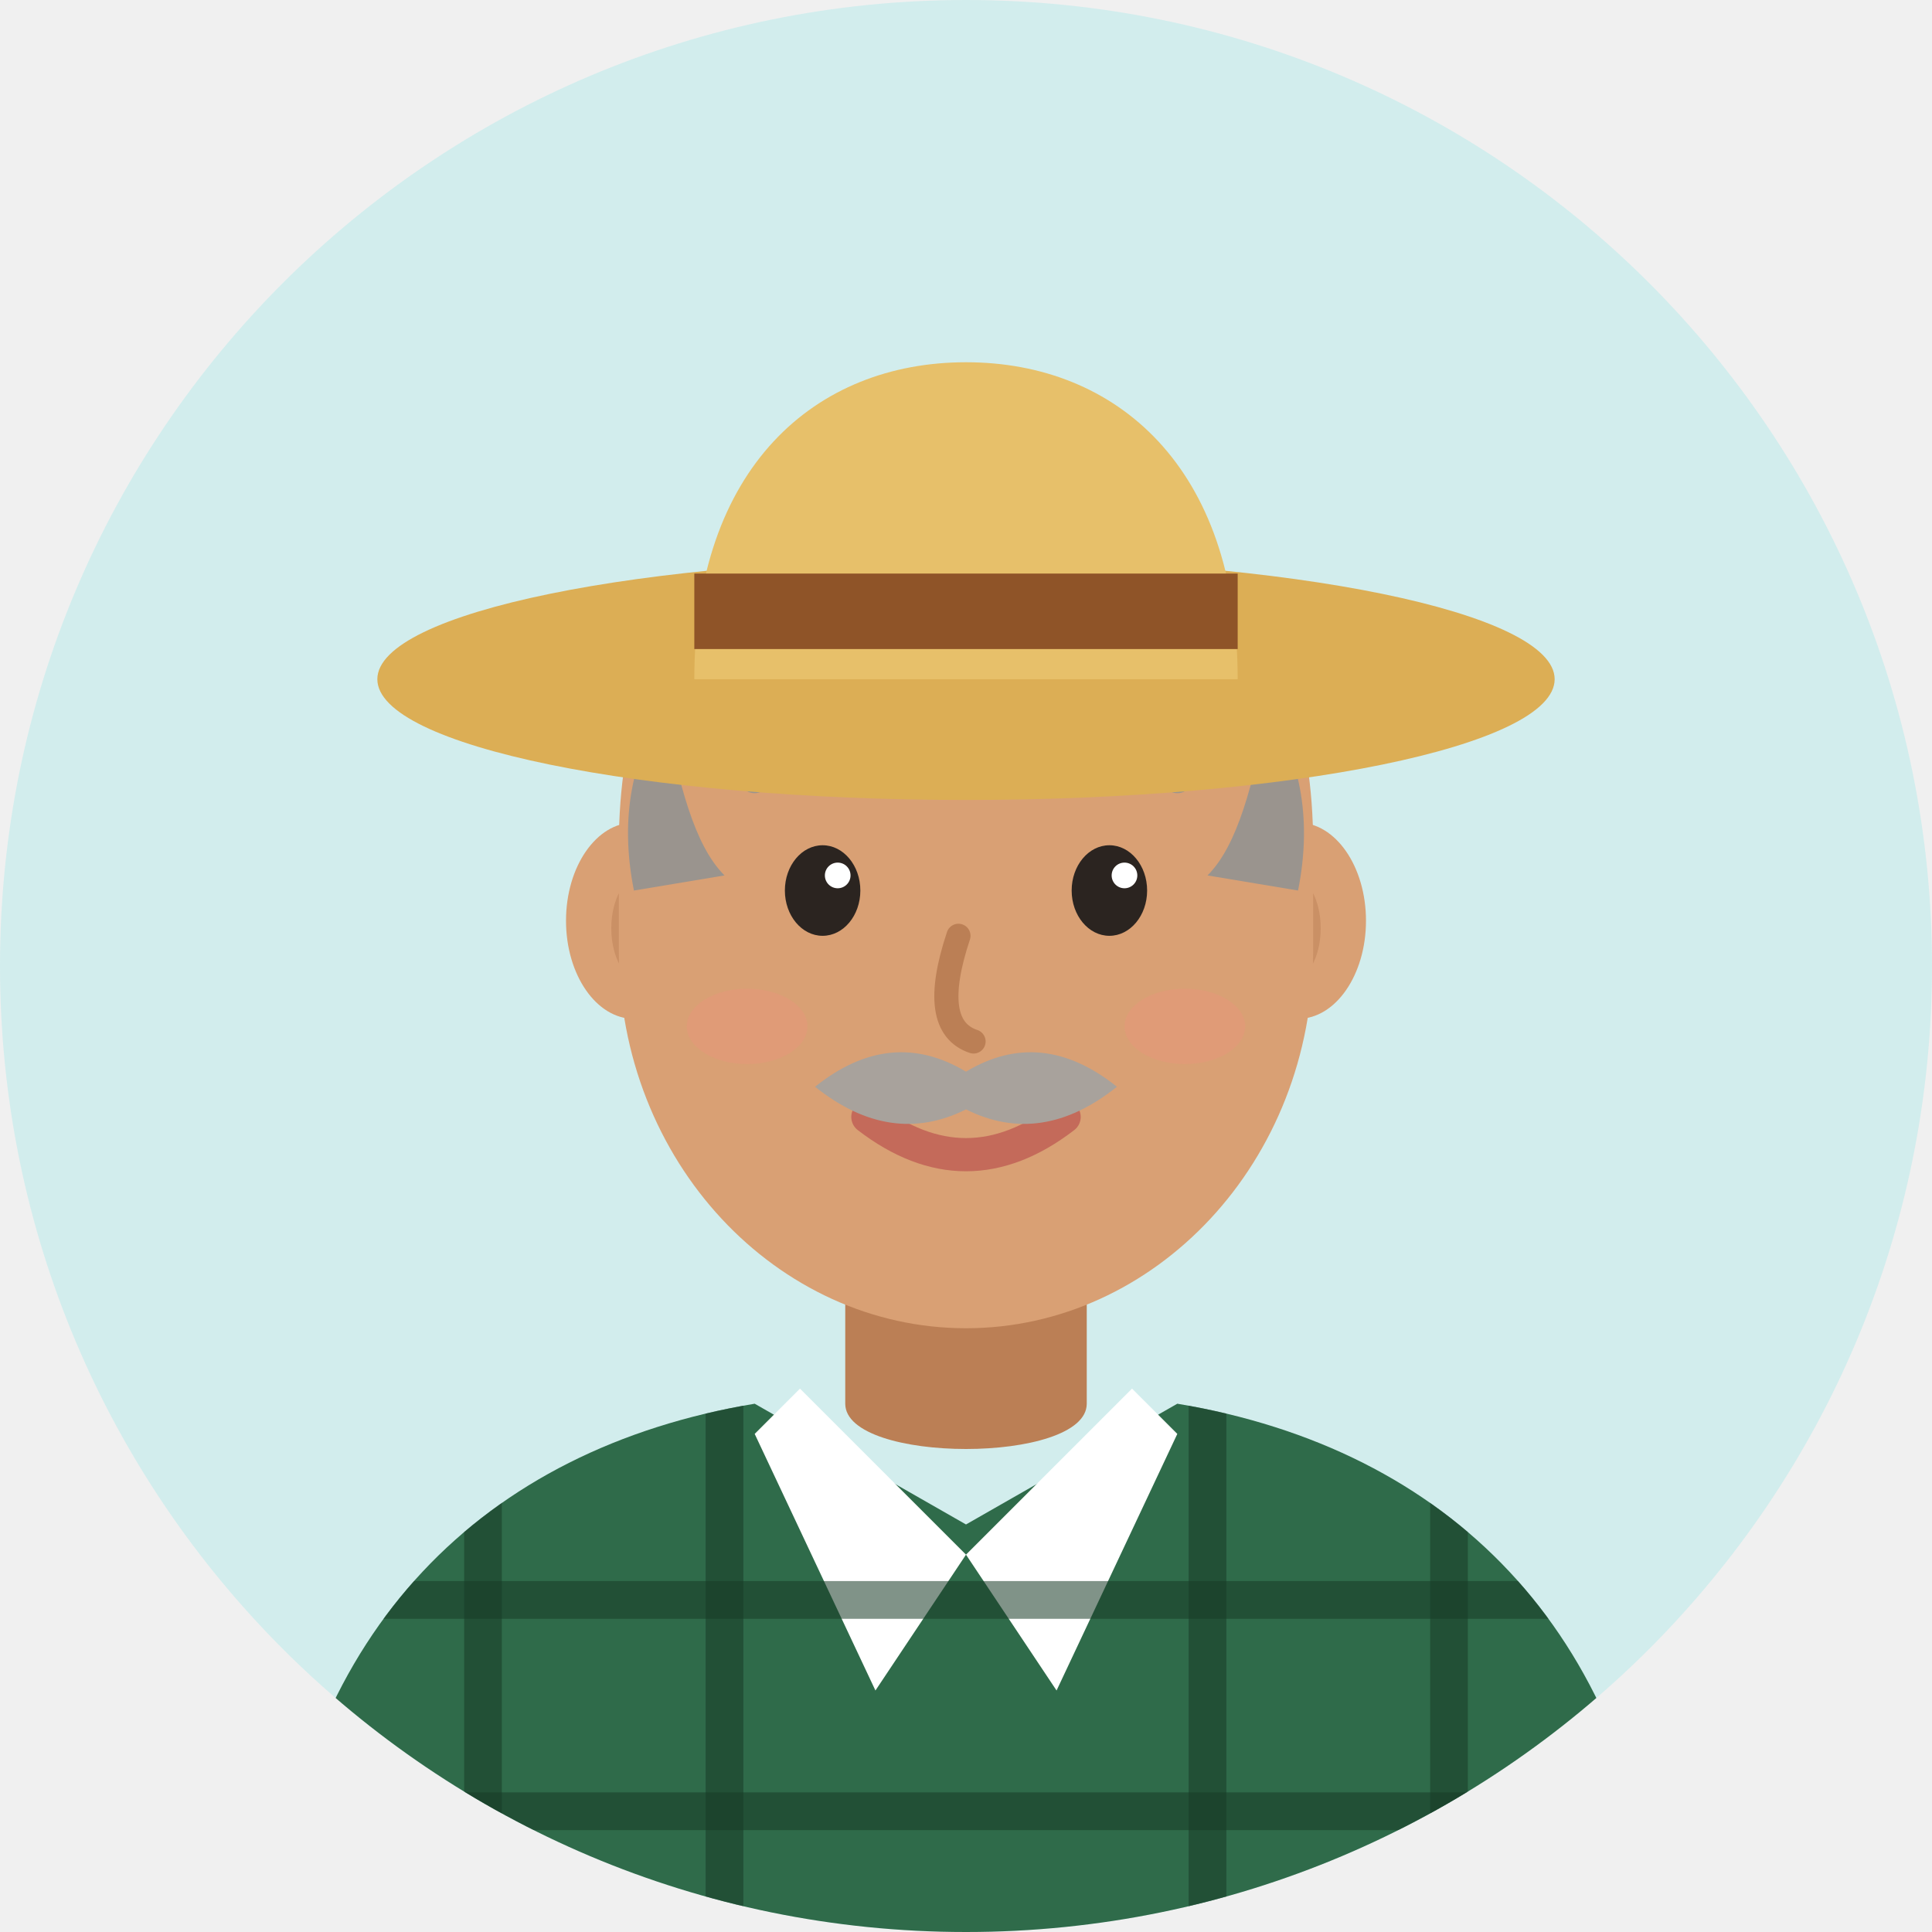
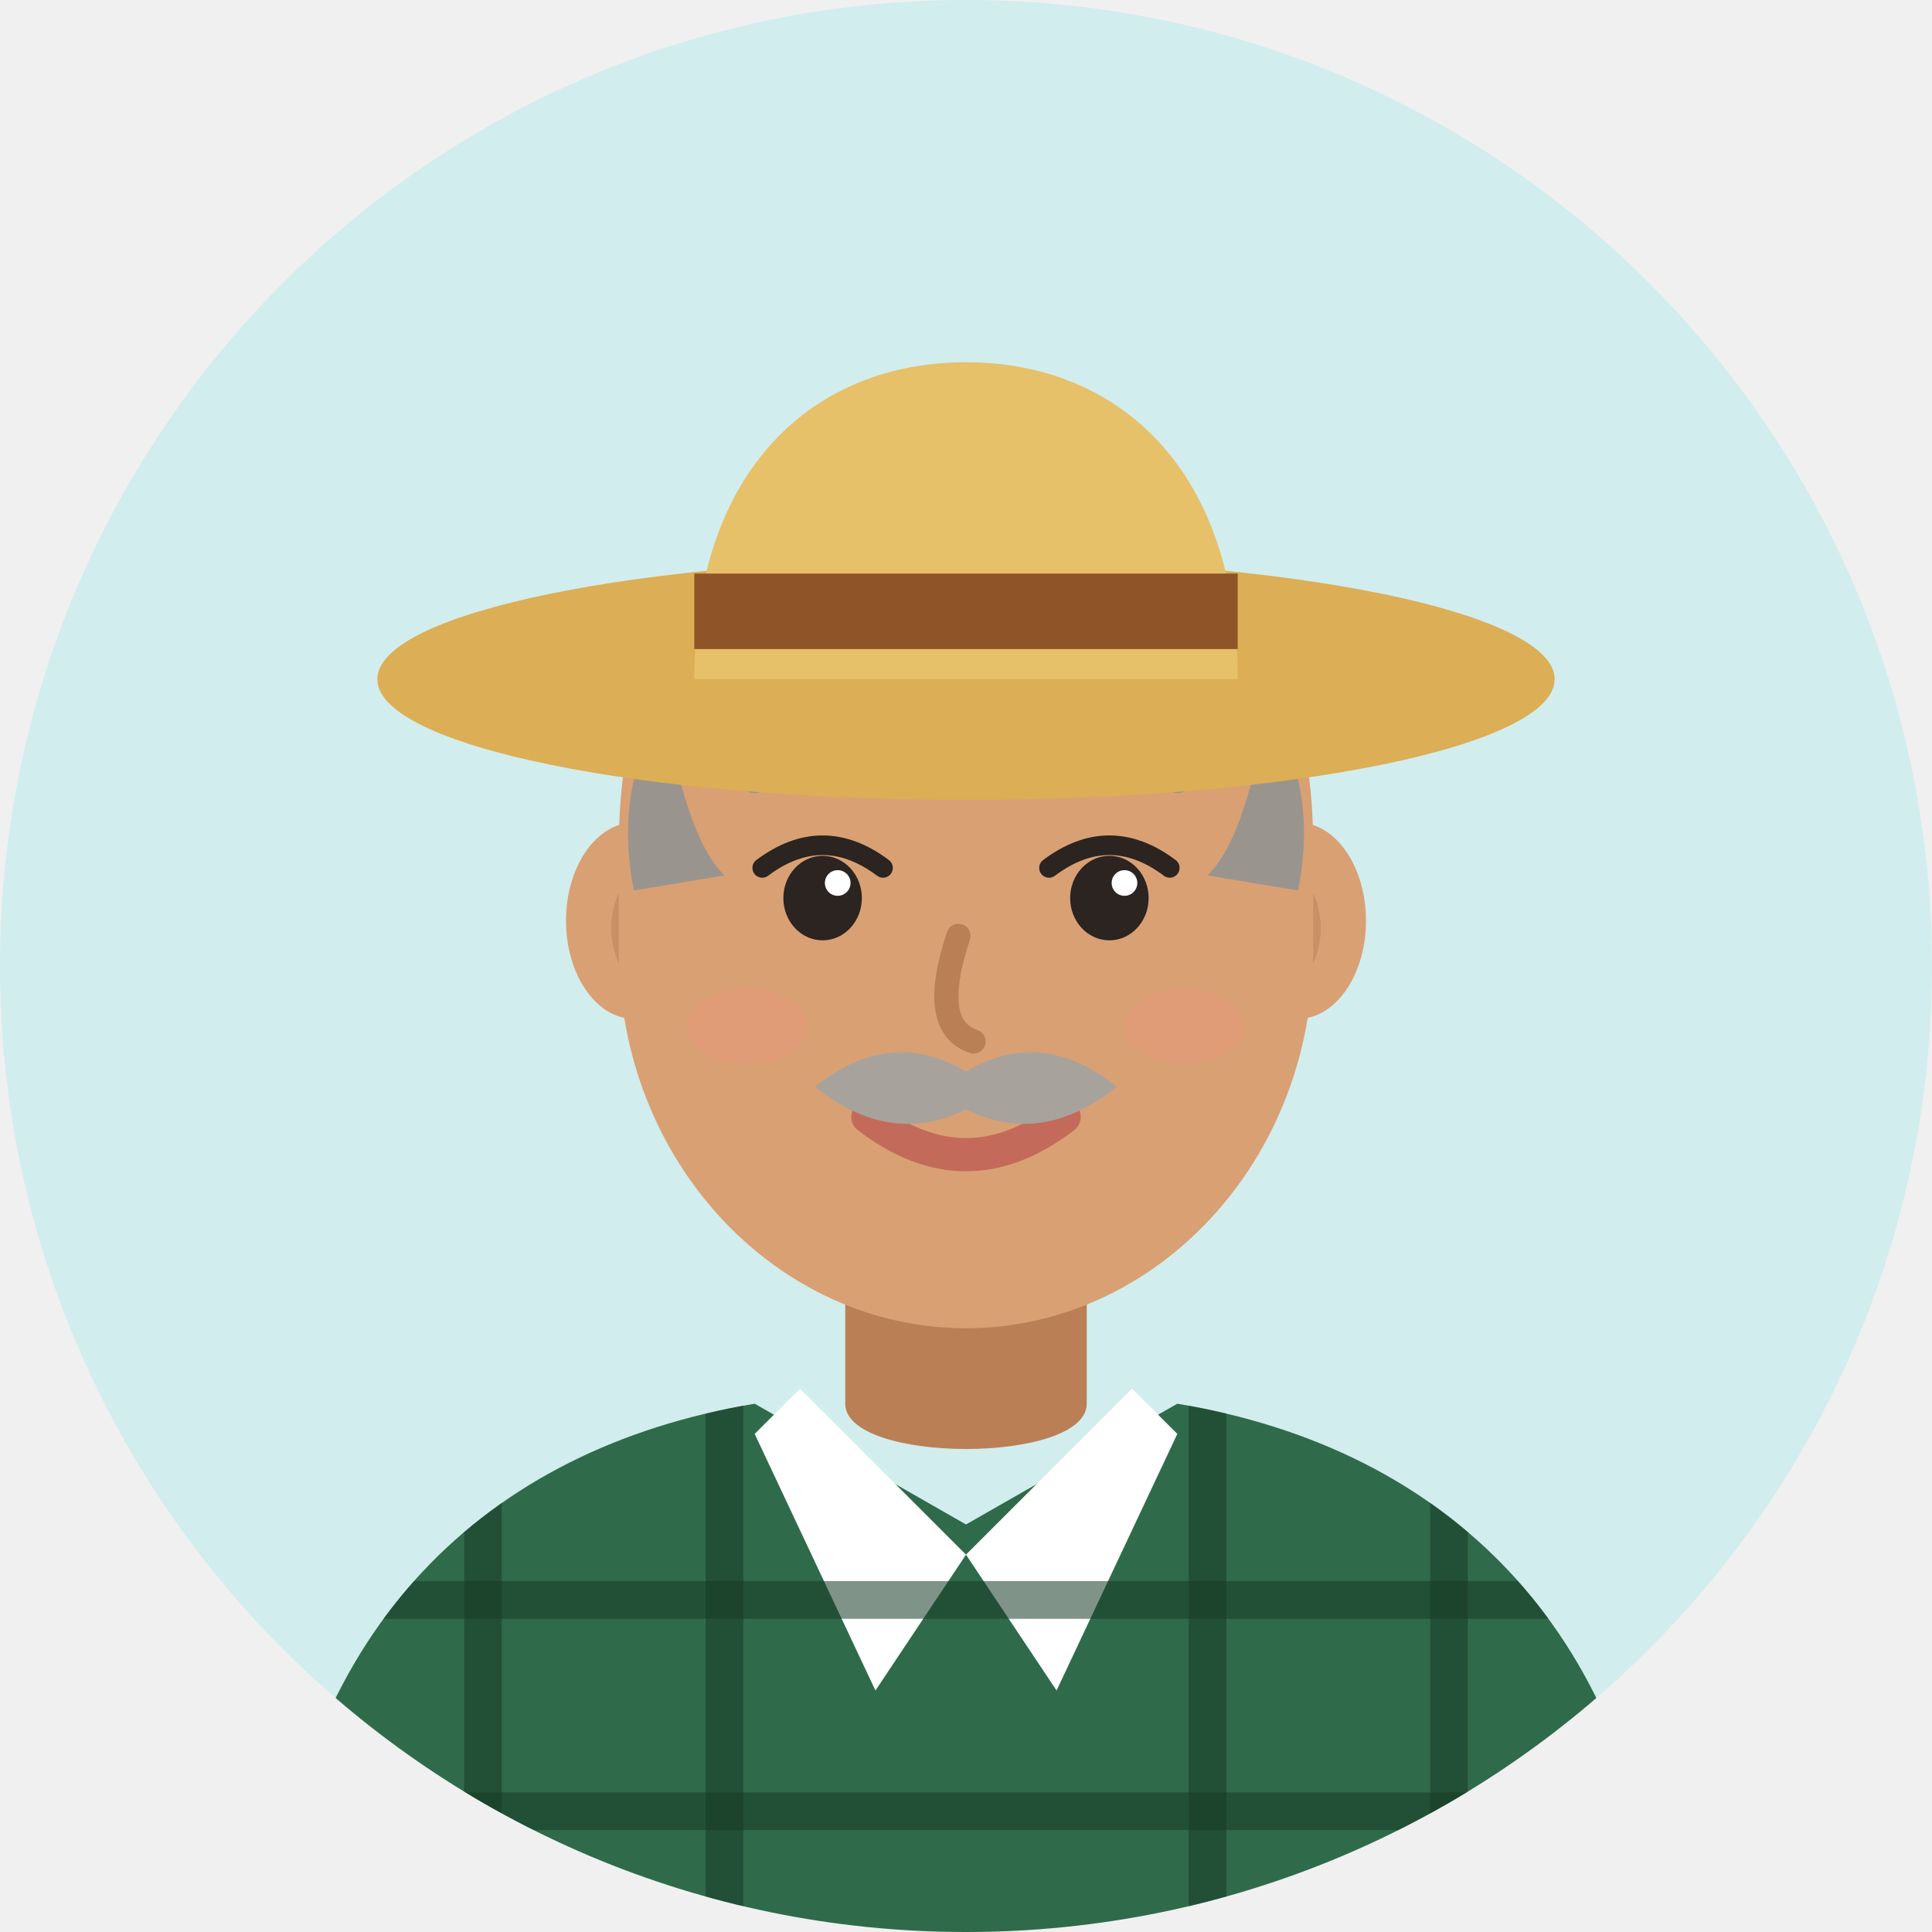
<svg xmlns="http://www.w3.org/2000/svg" viewBox="0 0 256 256" role="img" aria-label="Campo e agronegócio, homem">
  <defs>
    <clipPath id="c">
      <circle cx="128" cy="128" r="128" />
    </clipPath>
  </defs>
  <circle cx="128" cy="128" r="128" fill="#d2eded" />
  <g clip-path="url(#c)">
    <path d="M112 160h32v26c0 8-32 8-32 0z" fill="#bb7f55" />
    <path d="M36 256c4-40 28-64 64-70l28 16 28-16c36 6 60 30 64 70z" fill="#2f6b4a" />
    <path d="M106 184l22 22-12 18-16-34zM150 184l-22 22 12 18 16-34z" fill="#ffffff" />
    <clipPath id="pb">
      <path d="M36 256c4-40 28-64 64-70l28 16 28-16c36 6 60 30 64 70z" />
    </clipPath>
    <g clip-path="url(#pb)">
      <path d="M64 180v80" stroke="#173a27" stroke-width="5" opacity=".55" />
      <path d="M96 180v80" stroke="#173a27" stroke-width="5" opacity=".55" />
      <path d="M160 180v80" stroke="#173a27" stroke-width="5" opacity=".55" />
      <path d="M192 180v80" stroke="#173a27" stroke-width="5" opacity=".55" />
      <path d="M30 212h200" stroke="#173a27" stroke-width="5" opacity=".55" />
      <path d="M30 240h200" stroke="#173a27" stroke-width="5" opacity=".55" />
    </g>
    <ellipse cx="84" cy="122" rx="9" ry="13" fill="#d9a074" />
    <ellipse cx="172" cy="122" rx="9" ry="13" fill="#d9a074" />
    <ellipse cx="85" cy="123" rx="4" ry="7" fill="#bb7f55" opacity=".5" />
    <ellipse cx="171" cy="123" rx="4" ry="7" fill="#bb7f55" opacity=".5" />
    <path d="M128 62c28 0 46 19 46 50v14c0 28-21 50-46 50s-46-22-46-50v-14c0-31 18-50 46-50z" fill="#d9a074" />
    <path d="M100 103q9-6 18-1" stroke="#9a948e" stroke-width="4.2" fill="none" stroke-linecap="round" />
    <path d="M138 102q9-5 18 1" stroke="#9a948e" stroke-width="4.2" fill="none" stroke-linecap="round" />
-     <ellipse cx="109" cy="118" rx="5" ry="6" fill="#2b2420" />
-     <ellipse cx="147" cy="118" rx="5" ry="6" fill="#2b2420" />
-     <circle cx="111" cy="116" r="1.7" fill="#fff" />
-     <circle cx="149" cy="116" r="1.7" fill="#fff" />
+     <ellipse cx="109" cy="119" rx="5.2" ry="5.6" fill="#2b2420" />
+     <ellipse cx="147" cy="119" rx="5.2" ry="5.6" fill="#2b2420" />
+     <circle cx="111" cy="117" r="1.7" fill="#fff" />
+     <circle cx="149" cy="117" r="1.7" fill="#fff" />
+     <path d="M101 115q8-6 16 0M139 115q8-6 16 0" stroke="#2b2420" stroke-width="2.6" fill="none" stroke-linecap="round" />
    <path d="M127 124q-4 12 2 14" stroke="#bb7f55" stroke-width="3.2" fill="none" stroke-linecap="round" />
    <ellipse cx="99" cy="136" rx="8" ry="5" fill="#ef8f7d" opacity=".28" />
    <ellipse cx="157" cy="136" rx="8" ry="5" fill="#ef8f7d" opacity=".28" />
    <path d="M115 148q13 10 26 0" stroke="#c46a5a" stroke-width="4.4" fill="none" stroke-linecap="round" />
    <path d="M84 118c-2-10 0-18 4-24 2 10 4 18 8 22zM172 118c2-10 0-18-4-24-2 10-4 18-8 22z" fill="#9a948e" />
    <ellipse cx="128" cy="90" rx="78" ry="16" fill="#dcae55" />
    <path d="M92 90c0-28 16-42 36-42s36 14 36 42z" fill="#e7c06a" />
    <rect x="92" y="76" width="72" height="10" fill="#8f5428" />
    <path d="M108 144q10-8 20-2q10-6 20 2q-10 8-20 3q-10 5-20-3z" fill="#a8a29c" />
  </g>
</svg>
